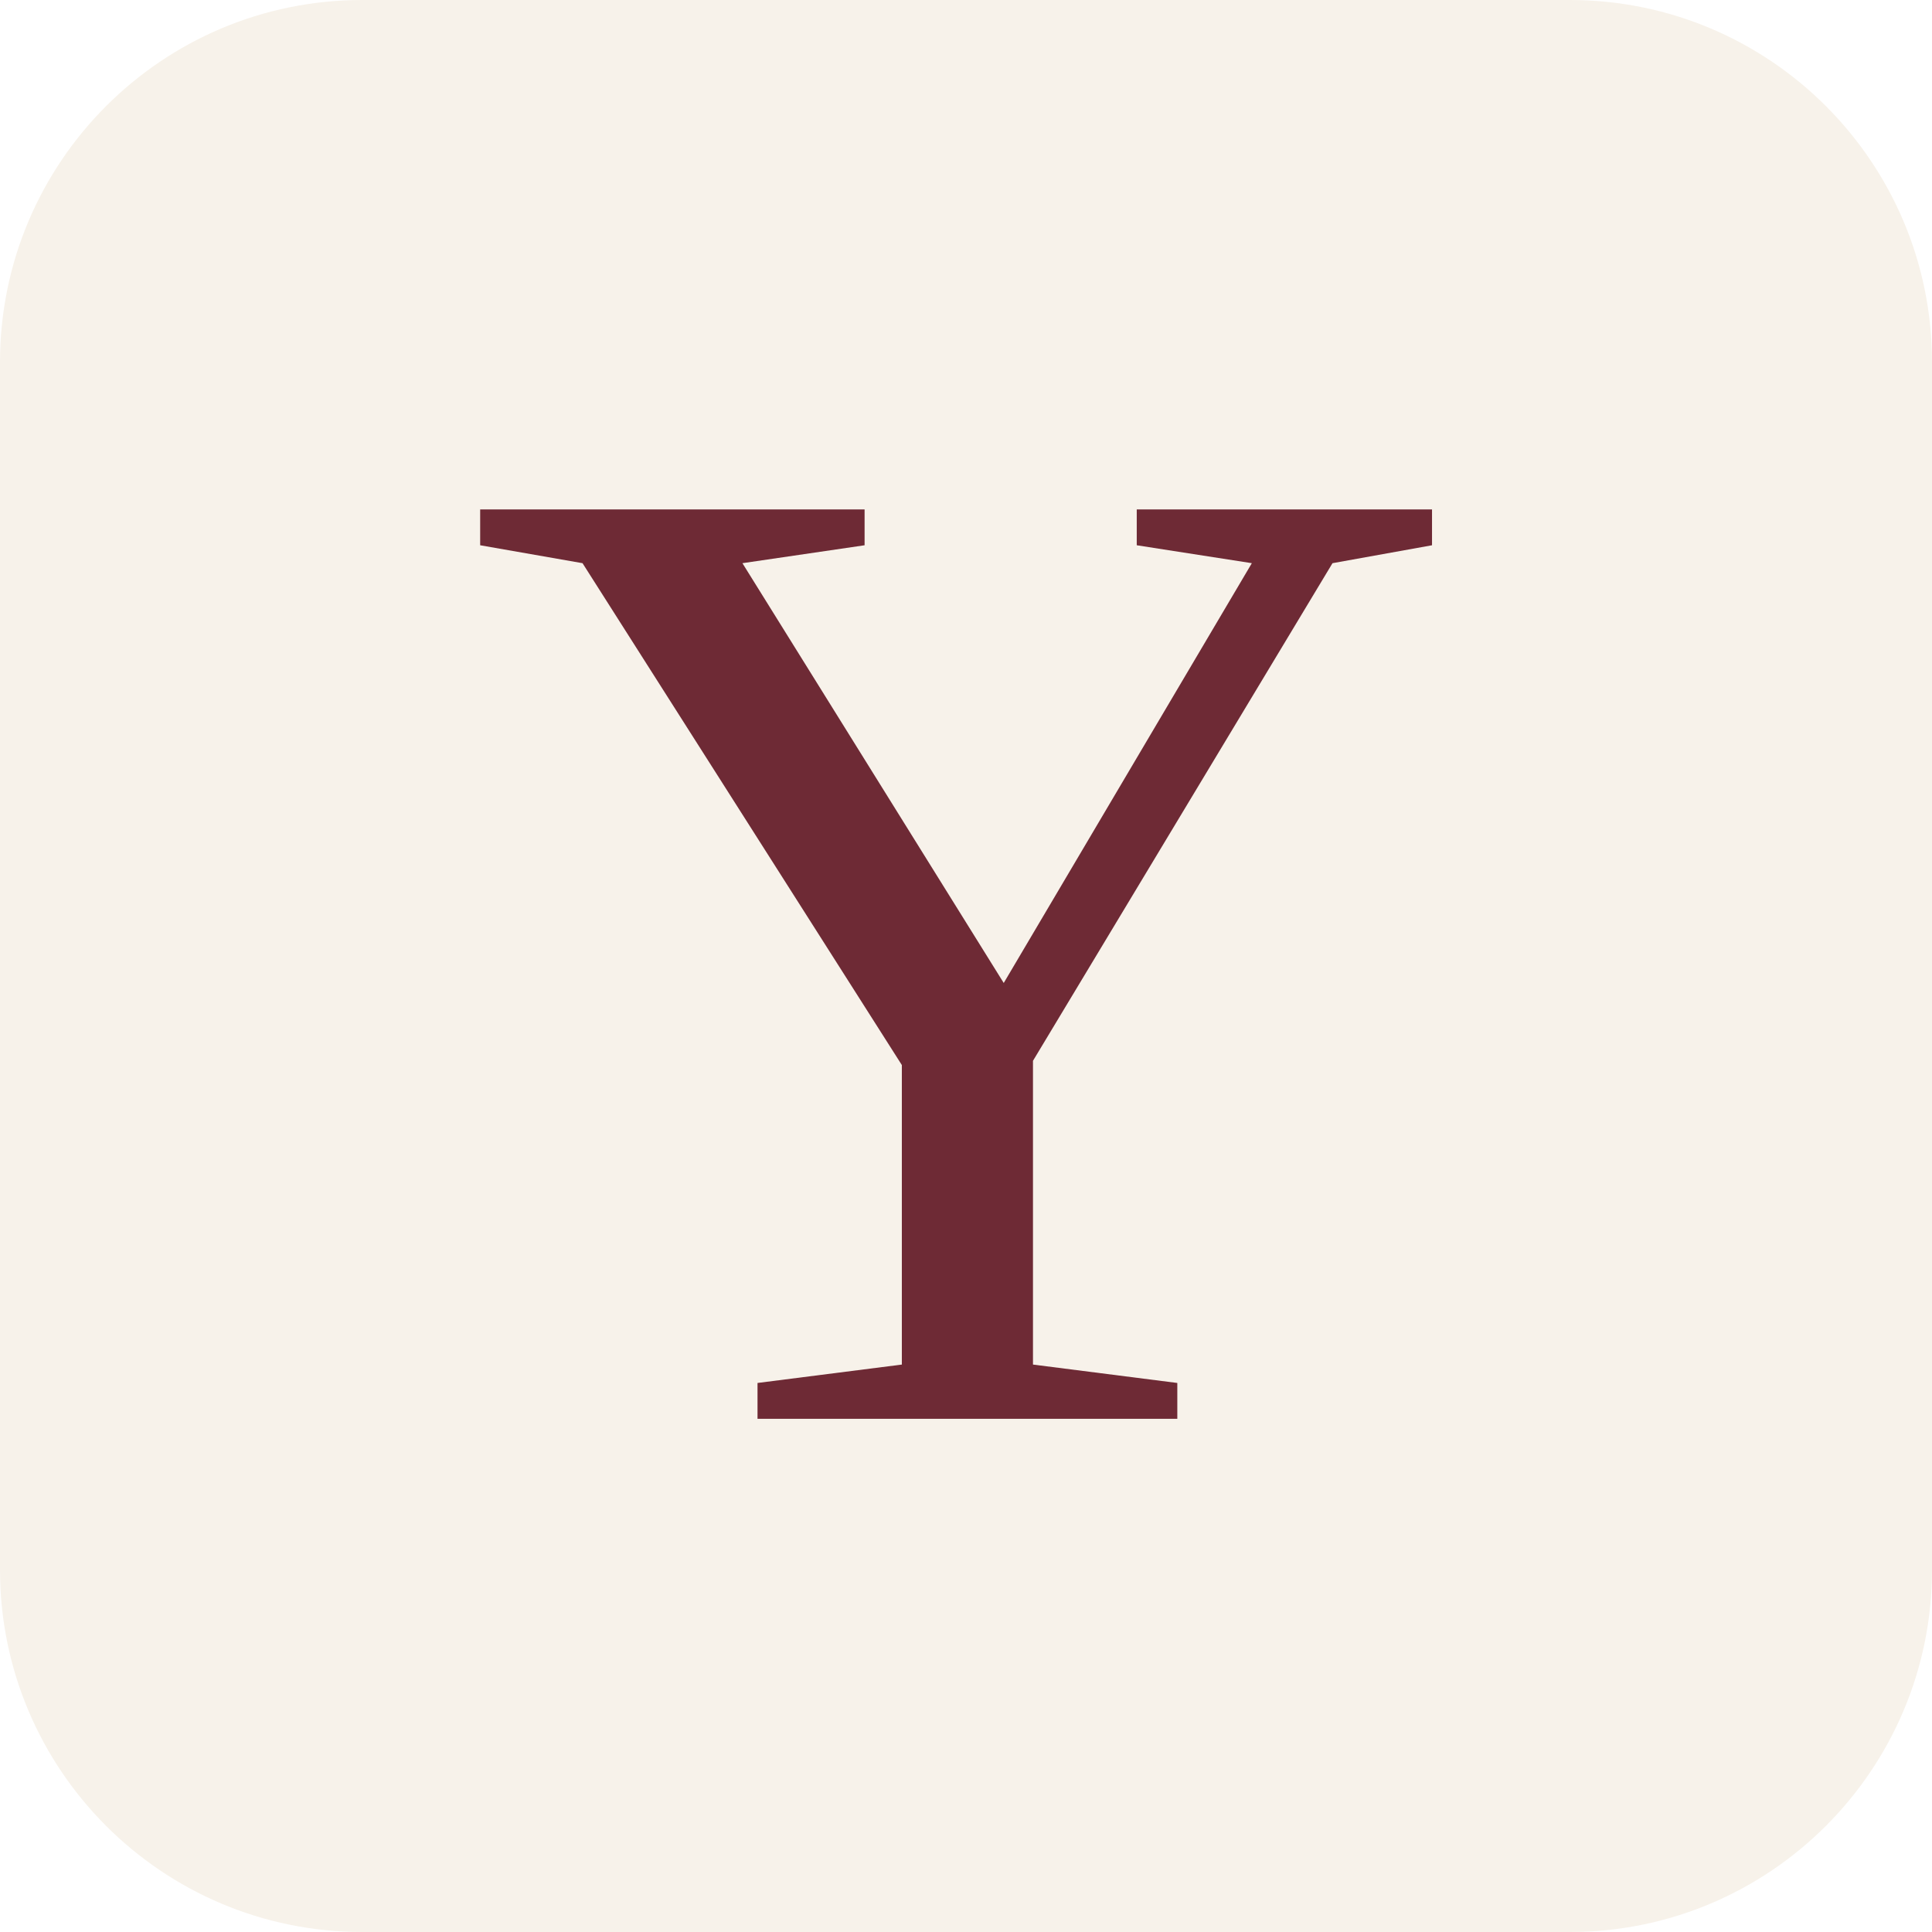
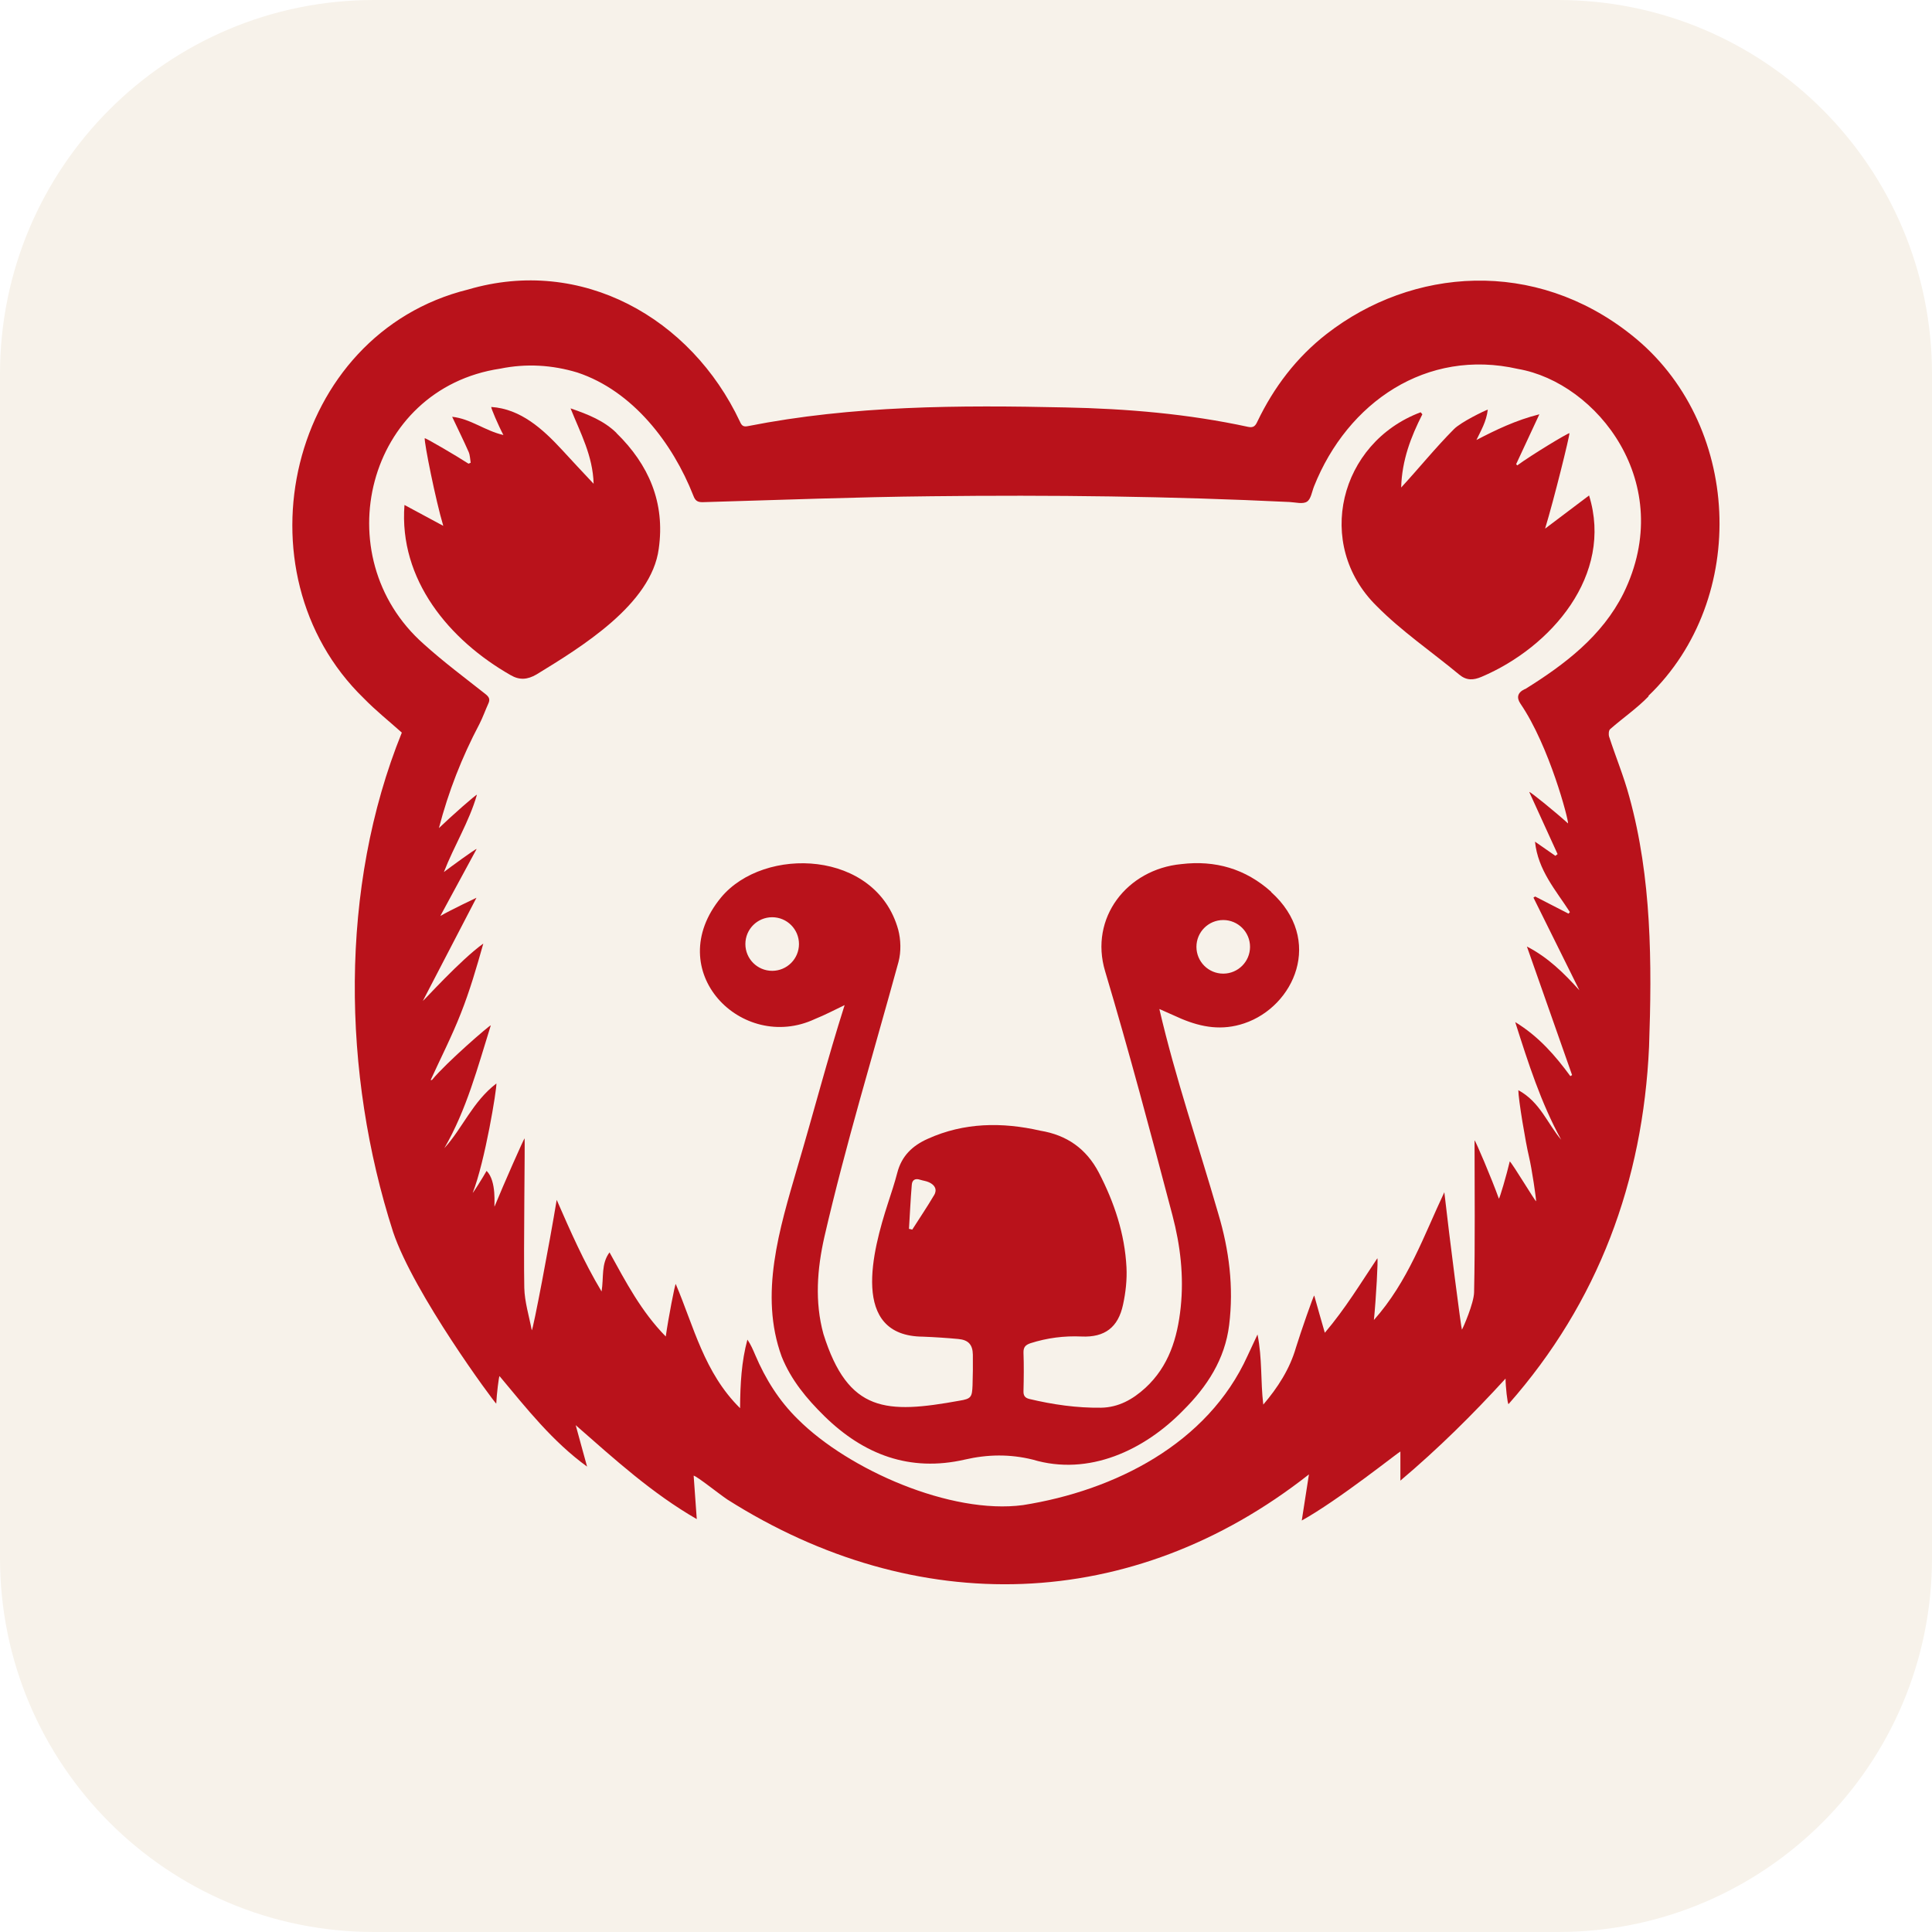
- <svg xmlns="http://www.w3.org/2000/svg" viewBox="0 0 64 64">
-   <rect width="64" height="64" rx="12" fill="#F7F2EA" />
-   <text x="32" y="47" text-anchor="middle" font-family="'Cormorant Garamond', Georgia, 'Times New Roman', serif" font-size="46" font-weight="500" fill="#6E2A35">Y</text>
+ <svg xmlns="http://www.w3.org/2000/svg" viewBox="113 -18 124 124">
+   <rect x="113" y="-18" width="124" height="124" rx="24" fill="#F7F2EA" />
+   <g fill="#B9121B">
+     <path d="M218.79,26.67c6.51-6.24,6-17.58-1.09-23.18-6.2-4.93-14.06-4.32-19.55-.06-1.94,1.51-3.39,3.42-4.45,5.63-.12.26-.24.41-.58.34-3.87-.84-7.8-1.17-11.75-1.25-6.82-.15-13.63-.13-20.37,1.2-.3.06-.4-.04-.51-.29-3.14-6.67-10.17-10.62-17.44-8.48-11.52,2.84-15.05,18.14-6.7,26.24.76.78,1.61,1.46,2.44,2.2-4.03,9.95-3.83,21.89-.56,32.05,1.33,3.96,6.44,10.87,6.62,11.02.03-.64.17-1.76.21-1.77,1.73,2.07,3.39,4.19,5.62,5.81-.23-.85-.47-1.69-.73-2.66,2.51,2.2,4.88,4.36,7.77,6.03-.07-1.01-.14-1.9-.2-2.79.23.05,1.57,1.13,2.16,1.53,12.1,7.67,25.98,7.32,37.33-1.61-.16,1.03-.3,1.94-.46,2.96,2.32-1.28,6.29-4.45,6.33-4.43v1.87c2.45-2.07,4.64-4.24,6.75-6.55,0,.51.12,1.6.19,1.64,5.76-6.53,8.63-14.3,9.02-22.94.19-5.36.17-10.84-1.27-16.05-.35-1.3-.87-2.55-1.29-3.84-.05-.15-.03-.41.06-.49.82-.72,1.73-1.34,2.48-2.12ZM210.86,26.23c-.48.23-.53.56-.27.94,1.85,2.71,3.09,7.46,3.05,7.68-.78-.71-2.44-2.06-2.49-2.02.61,1.33,1.21,2.66,1.82,3.99-.05.04-.1.07-.14.11-.41-.29-.82-.57-1.31-.91.19,1.84,1.34,3.12,2.24,4.52-.03.03-.06.07-.09.1-.71-.37-1.43-.73-2.14-1.1-.04.02-.07.04-.11.07.98,1.98,1.97,3.97,2.95,5.95-.98-1.09-2.01-2.11-3.37-2.81.97,2.75,1.93,5.5,2.9,8.25-.04.02-.08.05-.11.07-.97-1.32-2.03-2.55-3.54-3.47.84,2.64,1.65,5.18,2.95,7.55-.89-1.04-1.35-2.42-2.75-3.18,0,.59.47,3.38.68,4.25.19.79.47,2.72.46,2.88-.05.02-1.51-2.41-1.69-2.56-.2.85-.65,2.4-.7,2.39-.45-1.26-1.51-3.75-1.56-3.74,0,3.25.04,6.5-.03,9.75-.01.7-.71,2.3-.78,2.4-.04,0-.8-5.9-1.13-8.82-1.31,2.77-2.32,5.73-4.52,8.2.14-1.39.28-3.94.22-3.96-1.07,1.6-2.06,3.24-3.37,4.78-.25-.87-.47-1.63-.68-2.39-.05,0-.87,2.36-1.17,3.33-.4,1.39-1.17,2.58-2.1,3.67-.18-1.51-.06-2.95-.37-4.5-.25.54-.44.95-.64,1.37-2.56,5.65-8.53,8.65-14.41,9.58-4.62.62-11.19-2.26-14.44-5.5-1.22-1.19-2.09-2.59-2.75-4.14-.14-.33-.28-.66-.5-.98-.38,1.41-.46,2.84-.47,4.4-2.31-2.28-2.97-5.25-4.13-7.97-.05,0-.47,2.17-.64,3.37-1.58-1.61-2.56-3.5-3.61-5.4-.55.74-.36,1.6-.51,2.51-1.15-1.92-2-3.87-2.88-5.88-.46,2.79-1.52,8.37-1.6,8.37-.17-.91-.46-1.82-.48-2.73-.05-2.38.05-9.38.02-9.59-.04,0-1.33,2.92-1.93,4.38-.04,0,.16-1.63-.51-2.29-.27.48-.87,1.42-.89,1.41.79-2.01,1.55-6.68,1.52-7.02-1.53,1.17-2.17,2.87-3.34,4.15,1.43-2.47,2.14-5.2,2.98-7.88-.05-.04-2.86,2.39-3.77,3.5-.01.02-.05,0-.09.01.65-1.42,1.36-2.81,1.93-4.26.58-1.46,1.02-2.97,1.45-4.5-1.48,1.06-3.85,3.7-3.88,3.68l3.44-6.62s-1.61.76-2.32,1.17c.75-1.38,1.54-2.84,2.33-4.3-.04-.04-1.75,1.21-2.1,1.48.65-1.68,1.62-3.22,2.12-4.96-.04-.04-1.62,1.35-2.44,2.14.61-2.34,1.47-4.54,2.6-6.68.22-.43.38-.89.58-1.33.12-.27.03-.42-.2-.6-1.33-1.05-2.7-2.07-3.96-3.21-6.35-5.62-3.66-16.39,4.92-17.67,1.67-.34,3.33-.24,4.95.25,3.55,1.18,6.11,4.52,7.44,7.9.12.32.26.43.62.42,4.88-.14,9.77-.33,14.66-.38,7.67-.09,15.33,0,22.99.37.38.02.84.15,1.11-.02.26-.16.32-.64.46-.99,2.15-5.39,7.22-8.87,13.09-7.53,5.05.87,10.23,7.34,6.77,14.4-1.37,2.75-3.78,4.57-6.3,6.14Z" />
+     <path d="M152.56,9.78c-.79-.77-1.8-1.18-2.94-1.57.64,1.6,1.43,3.04,1.48,4.84-.74-.79-1.39-1.48-2.03-2.18-1.22-1.32-2.65-2.63-4.54-2.75-.03.05.45,1.18.78,1.8-1.19-.27-2.09-1.04-3.29-1.17.38.81.74,1.53,1.06,2.26.09.21.09.46.13.69-.05.02-.09.04-.14.06-.75-.49-2.62-1.58-2.81-1.64-.04.29.7,3.99,1.19,5.63-.87-.47-1.65-.89-2.49-1.34-.37,4.8,2.88,8.68,6.81,10.92.58.34,1.09.29,1.66-.04,2.86-1.75,7.38-4.5,7.85-8.07.42-2.96-.64-5.4-2.72-7.43Z" />
+     <path d="M212.17,15.92c.57-1.87,1.58-5.96,1.56-6.12-.17.03-2.42,1.39-3.35,2.07-.02-.03-.05-.05-.07-.08.48-1.03.96-2.07,1.49-3.2-1.51.38-2.79,1-4.04,1.65.28-.59.64-1.17.73-1.95-.24.08-1.72.8-2.17,1.25-1.2,1.21-2.23,2.49-3.39,3.75.05-1.77.63-3.26,1.36-4.7-.04-.04-.07-.09-.11-.13-5.22,1.96-6.84,8.48-2.83,12.43,1.61,1.63,3.54,2.94,5.31,4.41.47.39.91.36,1.43.14,4.47-1.9,8.48-6.53,6.9-11.64-1.01.76-1.9,1.43-2.81,2.12Z" />
+     <path d="M194.59,39.24c-1.65-1.48-3.59-2.04-5.77-1.78-3.48.33-5.92,3.45-4.89,6.88,1.55,5.19,2.94,10.43,4.32,15.66.51,1.94.74,3.9.53,5.91-.21,1.97-.76,3.78-2.27,5.17-.81.74-1.72,1.25-2.84,1.27-1.56.02-3.09-.2-4.6-.56-.29-.07-.39-.22-.38-.51.02-.82.03-1.64,0-2.46-.01-.36.13-.5.45-.61,1.07-.34,2.15-.48,3.27-.43,1.5.07,2.36-.59,2.67-2.05.17-.78.26-1.6.22-2.39-.11-2.15-.78-4.16-1.77-6.07-.81-1.55-2.06-2.42-3.76-2.7-2.45-.56-4.9-.53-7.22.52-.99.44-1.68,1.1-1.96,2.18-.17.66-.39,1.31-.6,1.96-.98,3.02-2.45,8.53,2.25,8.56.76.03,1.52.08,2.27.15.64.06.92.36.93,1.01.01.65,0,1.31-.02,1.96-.03.75-.08.87-.84.99-4.69.85-7.14.78-8.73-4.28-.57-2.07-.4-4.19.06-6.23,1.37-5.94,3.15-11.78,4.76-17.66.17-.65.15-1.41-.02-2.06-1.42-5.13-8.61-5.39-11.37-2.07-3.89,4.72,1.35,10,6.03,7.8.65-.26,1.27-.59,1.9-.89-1.1,3.45-2.01,6.97-3.04,10.44-1.13,3.89-2.46,8.13-1,12.12.6,1.5,1.61,2.71,2.74,3.82,2.52,2.47,5.48,3.6,9.01,2.79,1.47-.34,2.9-.36,4.36,0,3.6,1.08,7.17-.6,9.67-3.17,1.52-1.51,2.67-3.27,2.94-5.47.3-2.44,0-4.81-.7-7.15-1.27-4.4-2.74-8.66-3.78-13.13.54.24.98.44,1.42.63,1.31.55,2.61.77,4.03.29,3.21-1.08,5.13-5.36,1.72-8.43ZM172.95,58.71c-.44.75-.93,1.47-1.4,2.21-.07-.02-.14-.04-.21-.05.06-.94.1-1.88.18-2.82.02-.32.22-.44.54-.33.19.06.39.08.56.16.4.18.54.48.33.84ZM162.56,44.31c-.95,0-1.72-.77-1.72-1.72s.77-1.72,1.72-1.72,1.72.77,1.72,1.72-.77,1.72-1.72,1.72ZM191.51,44.49c-.95,0-1.72-.77-1.72-1.72s.77-1.72,1.72-1.72,1.72.77,1.72,1.72-.77,1.72-1.72,1.72Z" />
+   </g>
</svg>
